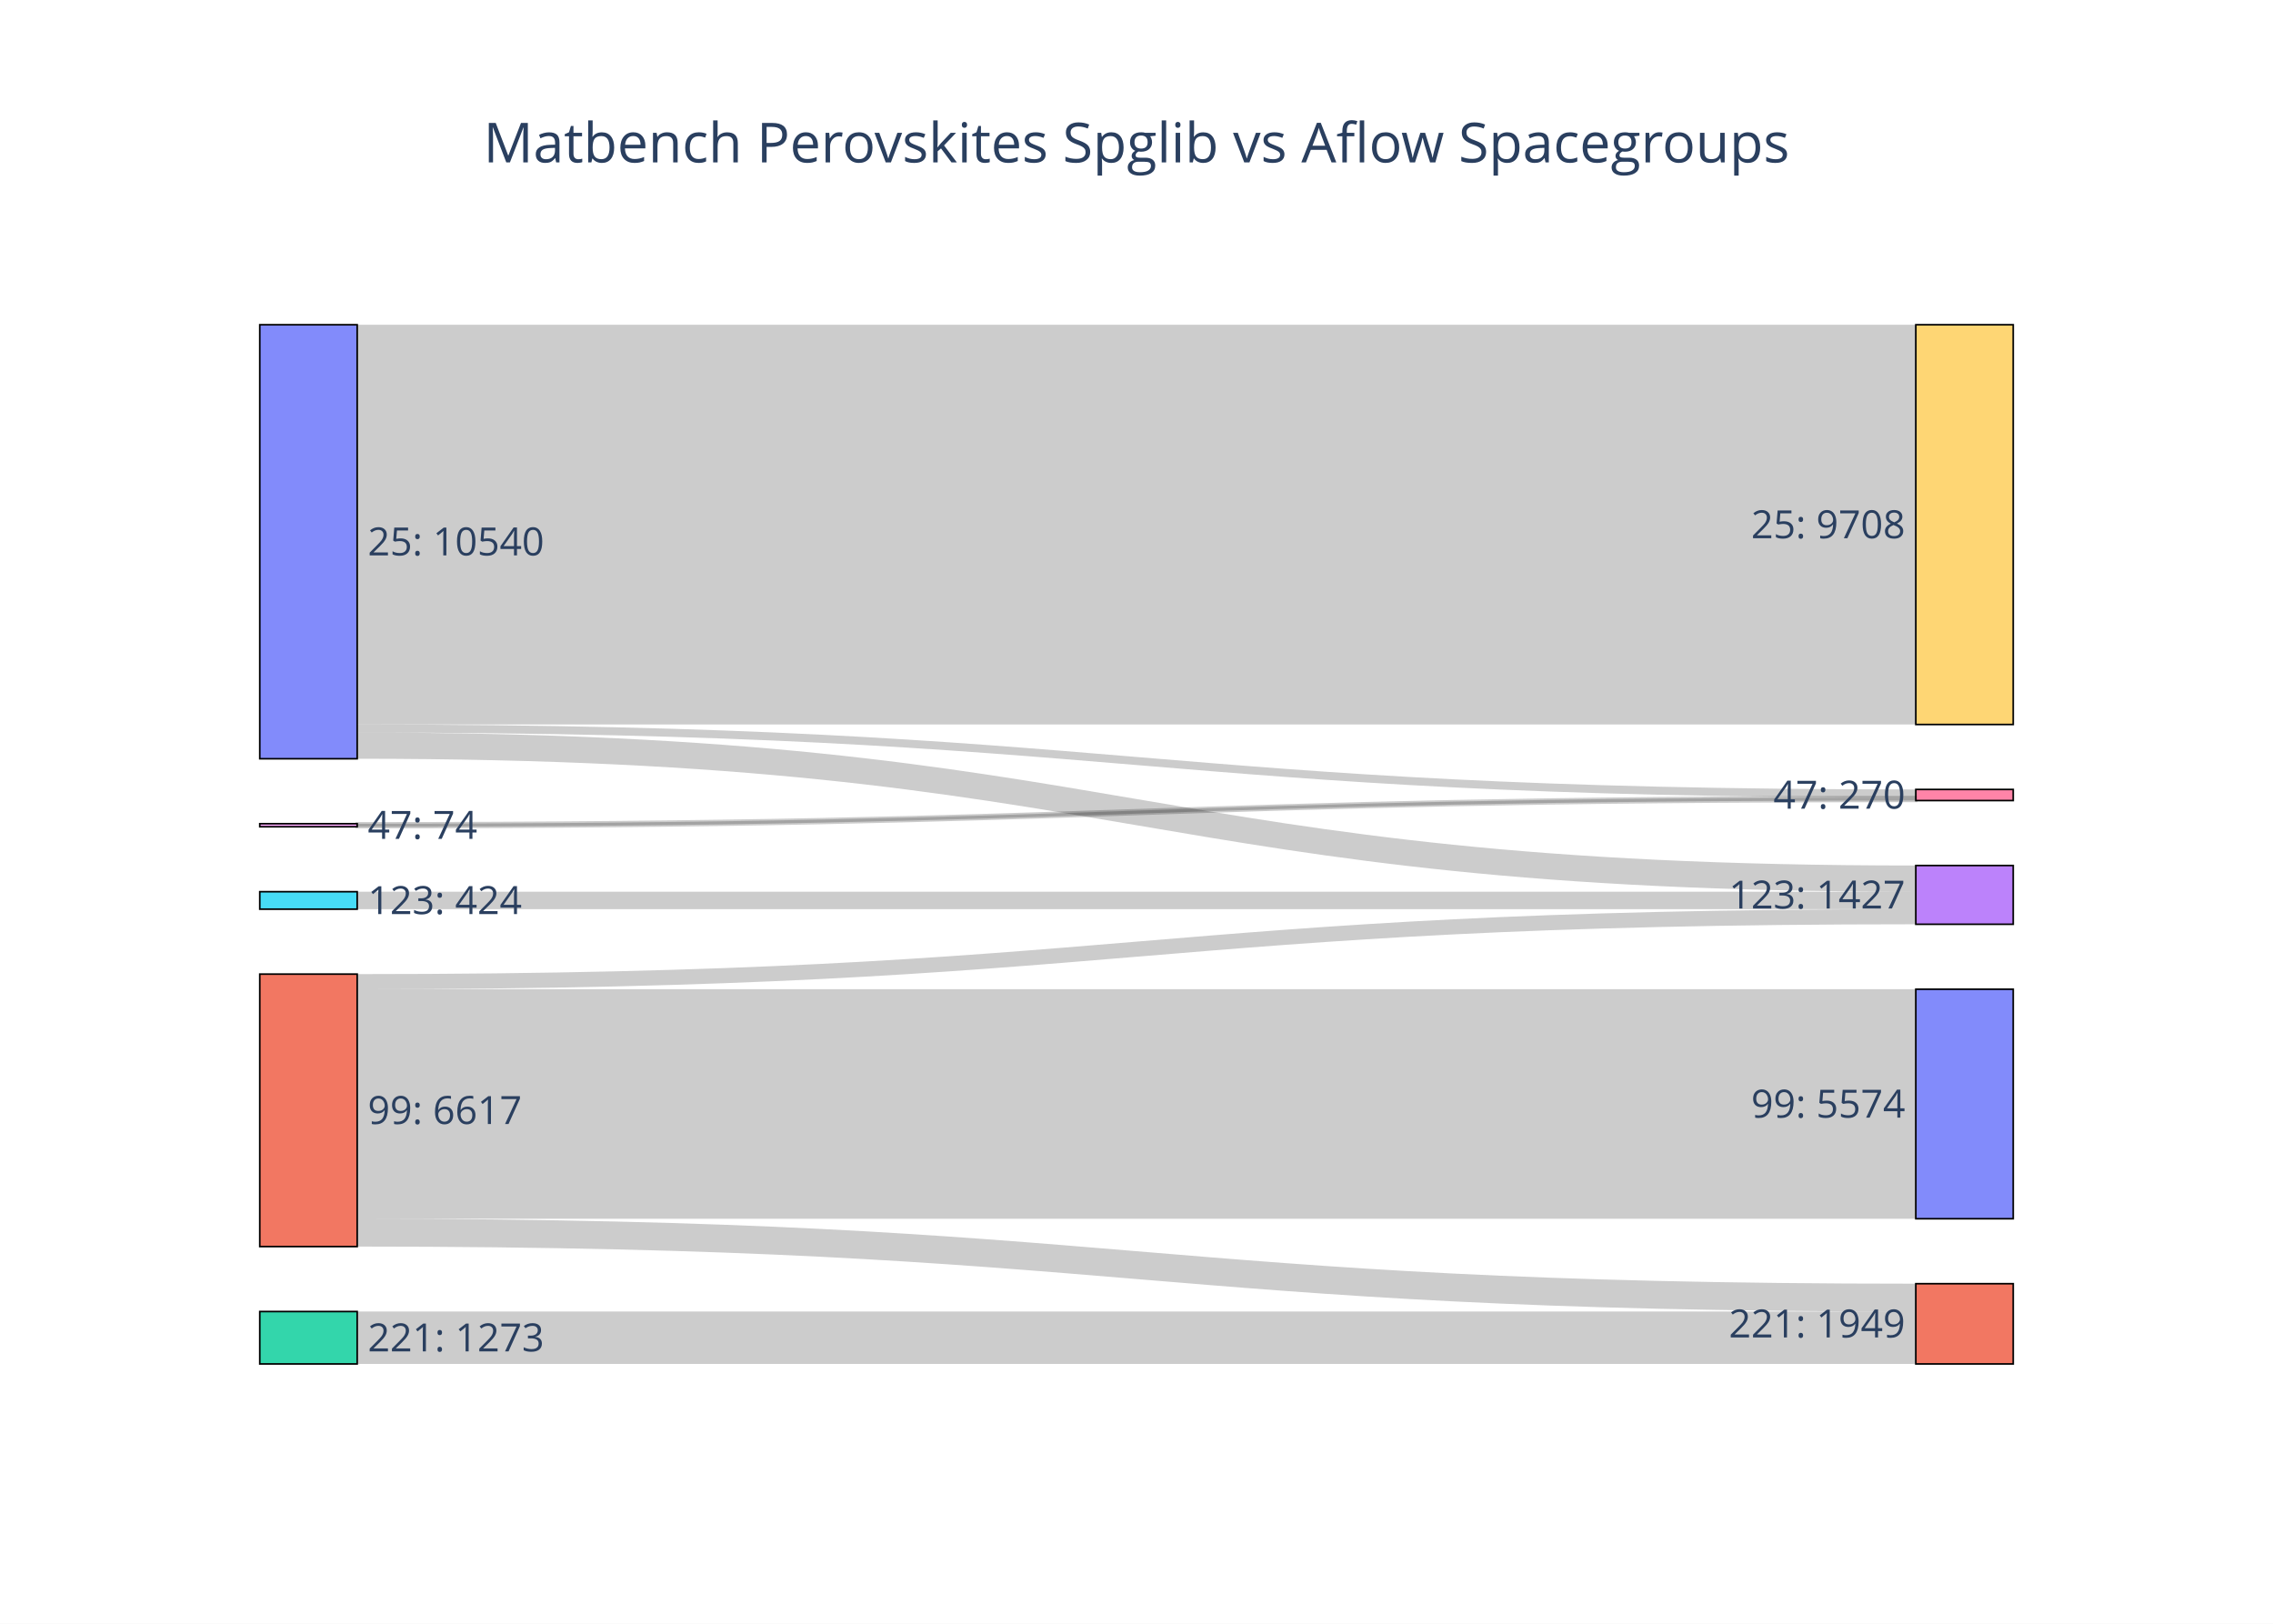
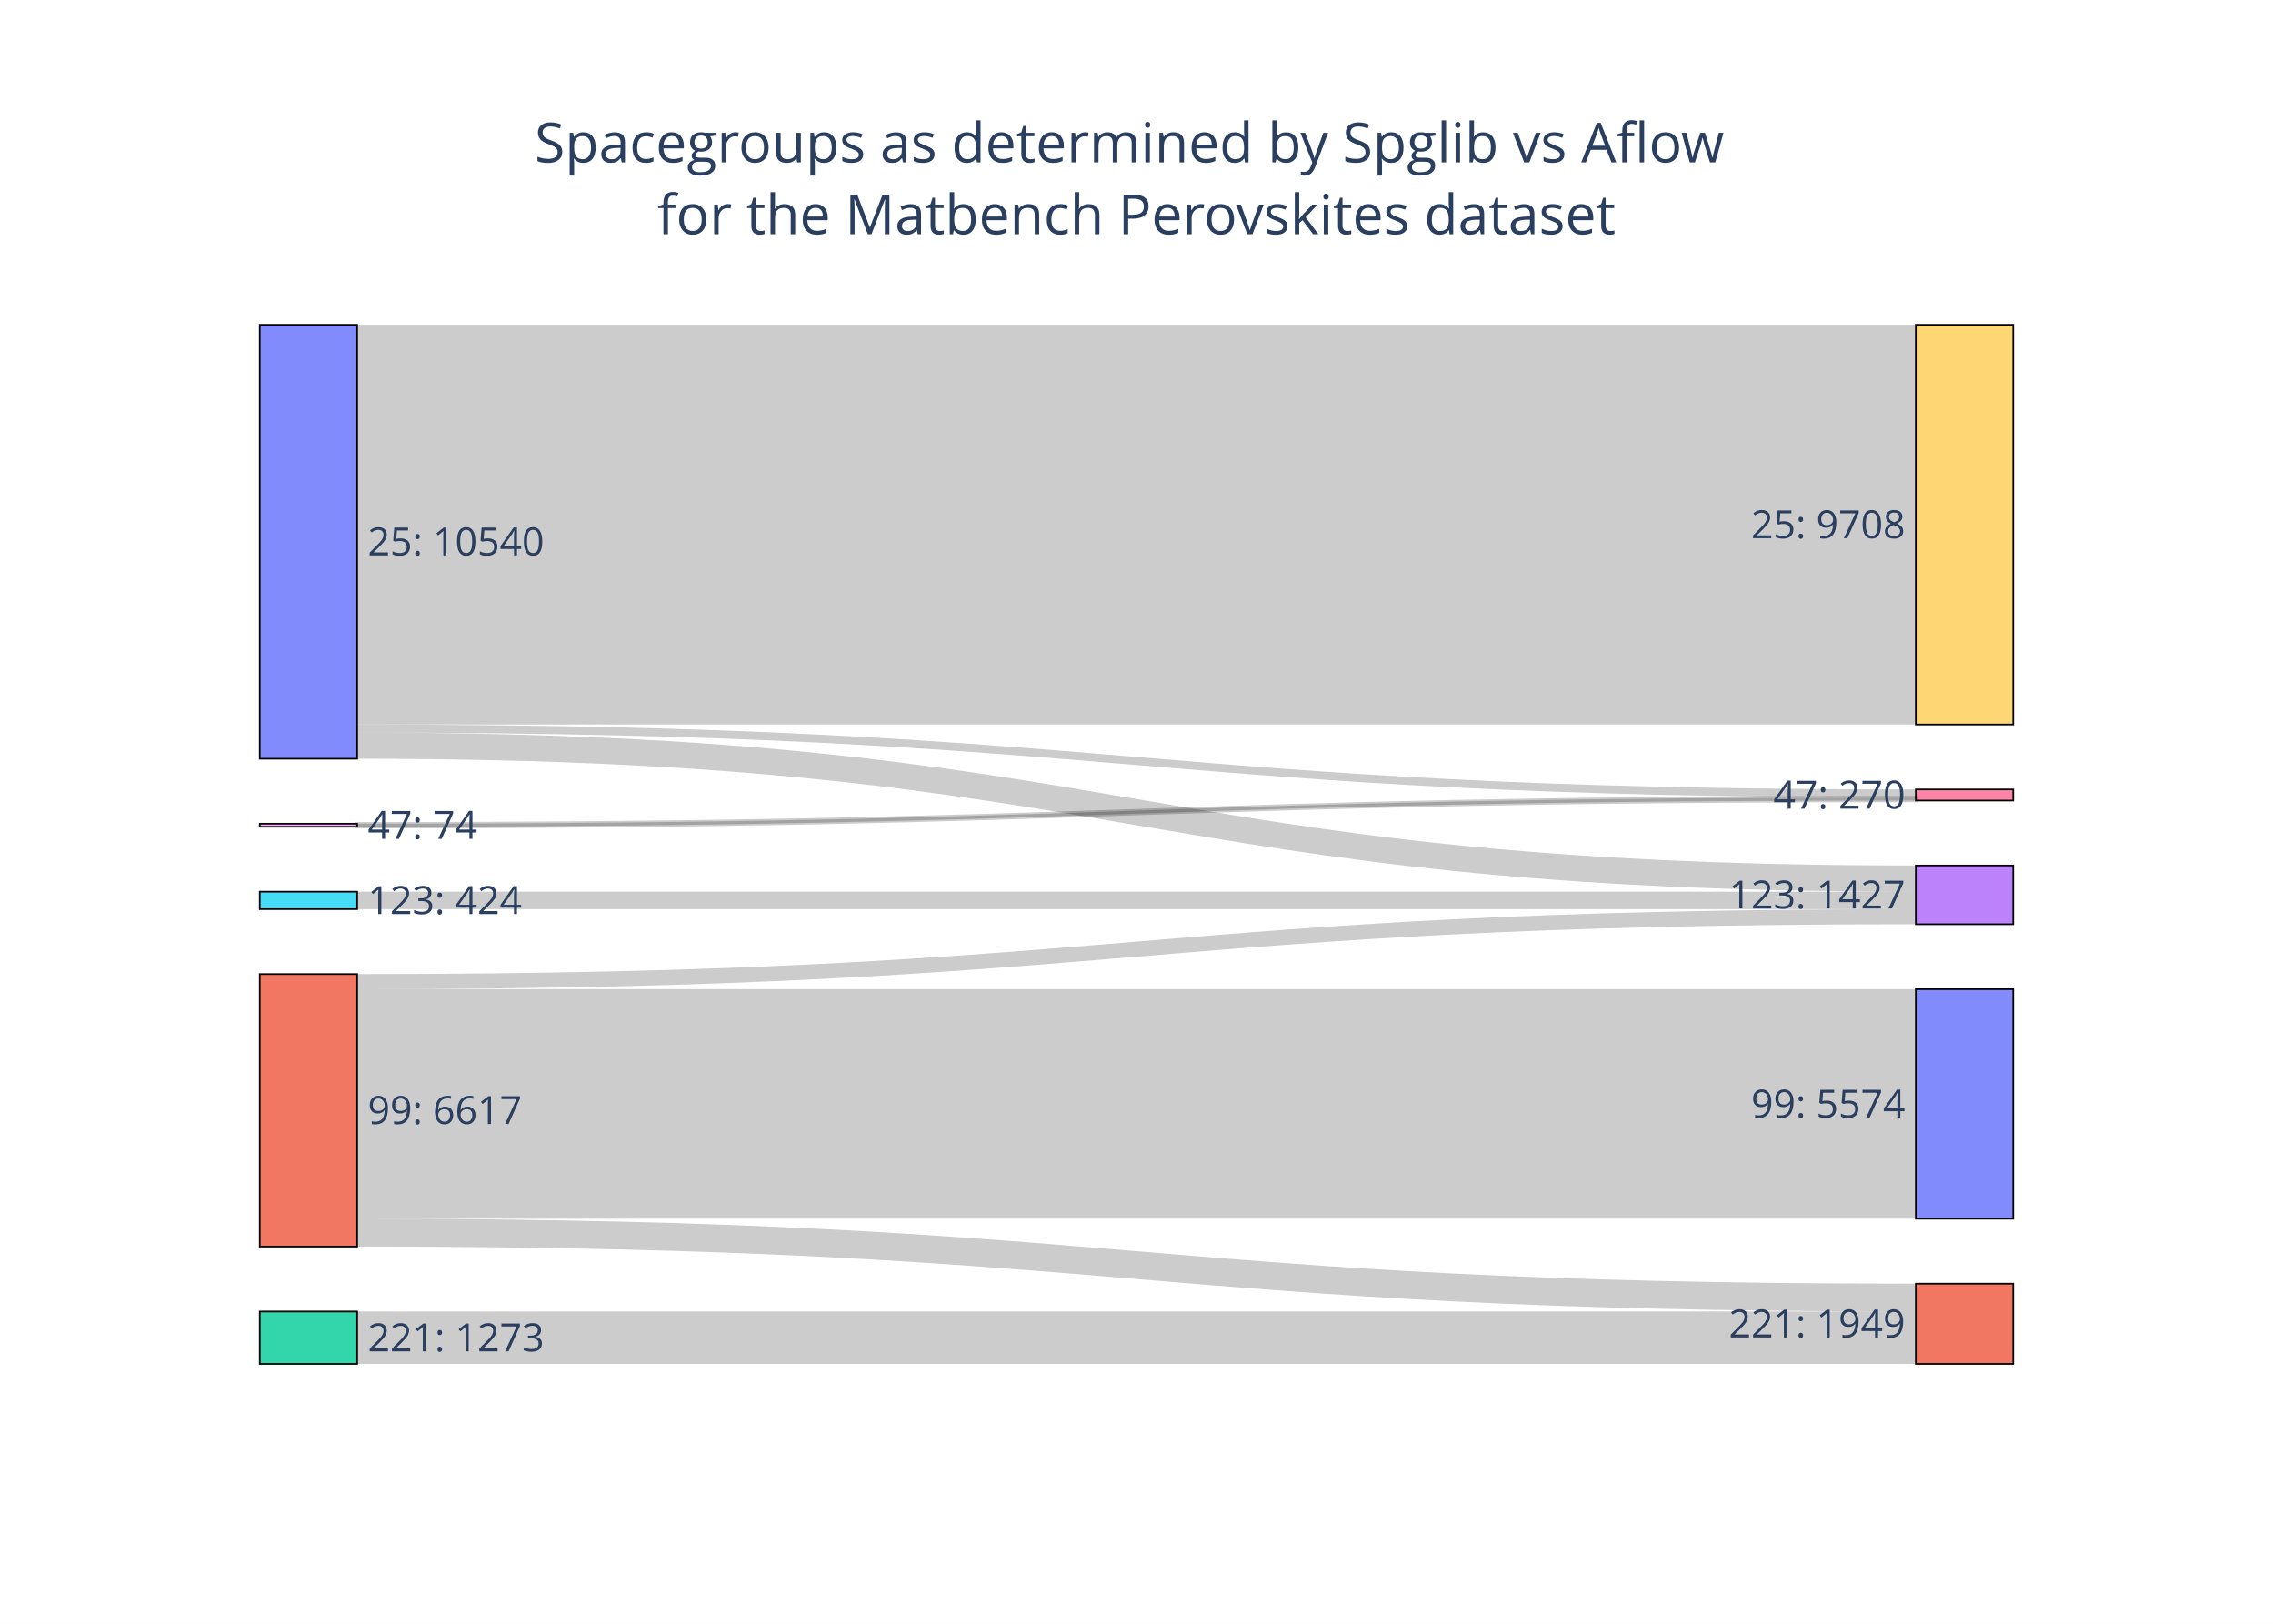
<svg xmlns="http://www.w3.org/2000/svg" class="main-svg" width="700" height="500">
  <path style="fill:#fff;fill-opacity:1" d="M0 0h700v500H0z" />
  <g class="sankey" style="box-sizing:content-box;position:absolute;left:0;shape-rendering:geometricprecision;pointer-events:auto">
    <g class="sankey-links" style="fill:none">
      <path class="sankey-link" d="M30 0h480v123.094H30Zm0 204.611h480v70.676H30Zm0 99.248h480V320H30Zm0-28.572c240 0 240 20 480 20v8.572c-240 0-240-20-480-20Zm0-149.708c240 0 240 40.938 480 40.938v8.065c-240 0-240-40.939-480-40.939Zm0 49.003h480v5.376H30Zm0 25.376c240 0 240-20 480-20v4.653c-240 0-240 20-480 20Z" style="stroke:#444;stroke-opacity:1;fill:#000;fill-opacity:.2;stroke-width:0;opacity:1" transform="translate(80 100)" />
      <path class="sankey-link" d="M30 123.094c240 0 240 20 480 20v2.485c-240 0-240-20-480-20Z" style="stroke:#444;stroke-opacity:1;fill:#000;fill-opacity:.2;stroke-width:0;opacity:1" transform="translate(80 100)" />
      <path class="sankey-link" d="M30 153.643c240 0 240-8.064 480-8.064v.938c-240 0-240 8.065-480 8.065Z" style="stroke:#000;stroke-opacity:.2;fill:#000;fill-opacity:.2;stroke-width:1;opacity:1" transform="translate(80 100)" />
    </g>
    <g class="sankey-node-set" style="cursor:move">
      <g class="sankey-node" style="opacity:1">
        <path class="node-rect" style="stroke-width:.5;stroke:#000;stroke-opacity:1;fill:#636efa;fill-opacity:.8" d="M0 0h30v133.643H0z" transform="translate(80 100)" />
        <text class="node-label" data-notex="1" transform="translate(113.25 171.022)" style="cursor:default;font-family:'Open Sans',verdana,arial,sans-serif;font-size:12px;fill:#2a3f5f;fill-opacity:1;white-space:pre;text-shadow:#fff 1px 1px 1px,#fff -1px -1px 1px,#fff 1px -1px 1px,#fff -1px 1px 1px">25: 10540</text>
      </g>
      <g class="sankey-node" style="opacity:1">
        <path class="node-rect" style="stroke-width:.5;stroke:#000;stroke-opacity:1;fill:#ef553b;fill-opacity:.8" d="M0 0h30v83.901H0z" transform="translate(80 299.958)" />
        <text class="node-label" data-notex="1" transform="translate(113.25 346.109)" style="cursor:default;font-family:'Open Sans',verdana,arial,sans-serif;font-size:12px;fill:#2a3f5f;fill-opacity:1;white-space:pre;text-shadow:#fff 1px 1px 1px,#fff -1px -1px 1px,#fff 1px -1px 1px,#fff -1px 1px 1px">99: 6617</text>
      </g>
      <g class="sankey-node" style="opacity:1">
        <path class="node-rect" style="stroke-width:.5;stroke:#000;stroke-opacity:1;fill:#00cc96;fill-opacity:.8" d="M0 0h30v16.141H0z" transform="translate(80 403.859)" />
        <text class="node-label" data-notex="1" transform="translate(113.25 416.13)" style="cursor:default;font-family:'Open Sans',verdana,arial,sans-serif;font-size:12px;fill:#2a3f5f;fill-opacity:1;white-space:pre;text-shadow:#fff 1px 1px 1px,#fff -1px -1px 1px,#fff 1px -1px 1px,#fff -1px 1px 1px">221: 1273</text>
      </g>
      <g class="sankey-node" style="opacity:1">
        <path class="node-rect" style="stroke-width:.5;stroke:#000;stroke-opacity:1;fill:#19d3f3;fill-opacity:.8" d="M0 0h30v5.376H0z" transform="translate(80 274.582)" />
        <text class="node-label" data-notex="1" transform="translate(113.25 281.47)" style="cursor:default;font-family:'Open Sans',verdana,arial,sans-serif;font-size:12px;fill:#2a3f5f;fill-opacity:1;white-space:pre;text-shadow:#fff 1px 1px 1px,#fff -1px -1px 1px,#fff 1px -1px 1px,#fff -1px 1px 1px">123: 424</text>
      </g>
      <g class="sankey-node" style="opacity:1">
        <path class="node-rect" style="stroke-width:.5;stroke:#000;stroke-opacity:1;fill:#ff97ff;fill-opacity:.8" d="M0 0h30v.938H0z" transform="translate(80 253.643)" />
        <text class="node-label" data-notex="1" transform="translate(113.25 258.312)" style="cursor:default;font-family:'Open Sans',verdana,arial,sans-serif;font-size:12px;fill:#2a3f5f;fill-opacity:1;white-space:pre;text-shadow:#fff 1px 1px 1px,#fff -1px -1px 1px,#fff 1px -1px 1px,#fff -1px 1px 1px">47: 74</text>
      </g>
      <g class="sankey-node" style="opacity:1">
        <path class="node-rect" style="stroke-width:.5;stroke:#000;stroke-opacity:1;fill:#fecb52;fill-opacity:.8" d="M0 0h30v123.094H0z" transform="translate(590 100)" />
        <text class="node-label" data-notex="1" text-anchor="end" transform="translate(586.75 165.747)" style="cursor:default;font-family:'Open Sans',verdana,arial,sans-serif;font-size:12px;fill:#2a3f5f;fill-opacity:1;white-space:pre;text-shadow:#fff 1px 1px 1px,#fff -1px -1px 1px,#fff 1px -1px 1px,#fff -1px 1px 1px">25: 9708</text>
      </g>
      <g class="sankey-node" style="opacity:1">
        <path class="node-rect" style="stroke-width:.5;stroke:#000;stroke-opacity:1;fill:#636efa;fill-opacity:.8" d="M0 0h30v70.676H0z" transform="translate(590 304.611)" />
        <text class="node-label" data-notex="1" text-anchor="end" transform="translate(586.75 344.15)" style="cursor:default;font-family:'Open Sans',verdana,arial,sans-serif;font-size:12px;fill:#2a3f5f;fill-opacity:1;white-space:pre;text-shadow:#fff 1px 1px 1px,#fff -1px -1px 1px,#fff 1px -1px 1px,#fff -1px 1px 1px">99: 5574</text>
      </g>
      <g class="sankey-node" style="opacity:1">
        <path class="node-rect" style="stroke-width:.5;stroke:#000;stroke-opacity:1;fill:#ef553b;fill-opacity:.8" d="M0 0h30v24.713H0z" transform="translate(590 395.287)" />
        <text class="node-label" data-notex="1" text-anchor="end" transform="translate(586.75 411.843)" style="cursor:default;font-family:'Open Sans',verdana,arial,sans-serif;font-size:12px;fill:#2a3f5f;fill-opacity:1;white-space:pre;text-shadow:#fff 1px 1px 1px,#fff -1px -1px 1px,#fff 1px -1px 1px,#fff -1px 1px 1px">221: 1949</text>
      </g>
      <g class="sankey-node" style="opacity:1">
        <path class="node-rect" style="stroke-width:.5;stroke:#000;stroke-opacity:1;fill:#ab63fa;fill-opacity:.8" d="M0 0h30v18.094H0z" transform="translate(590 266.517)" />
        <text class="node-label" data-notex="1" text-anchor="end" transform="translate(586.75 279.764)" style="cursor:default;font-family:'Open Sans',verdana,arial,sans-serif;font-size:12px;fill:#2a3f5f;fill-opacity:1;white-space:pre;text-shadow:#fff 1px 1px 1px,#fff -1px -1px 1px,#fff 1px -1px 1px,#fff -1px 1px 1px">123: 1427</text>
      </g>
      <g class="sankey-node" style="opacity:1">
        <path class="node-rect" style="stroke-width:.5;stroke:#000;stroke-opacity:1;fill:#ff6692;fill-opacity:.8" d="M0 0h30v3.423H0z" transform="translate(590 243.094)" />
        <text class="node-label" data-notex="1" text-anchor="end" transform="translate(586.75 249.006)" style="cursor:default;font-family:'Open Sans',verdana,arial,sans-serif;font-size:12px;fill:#2a3f5f;fill-opacity:1;white-space:pre;text-shadow:#fff 1px 1px 1px,#fff -1px -1px 1px,#fff 1px -1px 1px,#fff -1px 1px 1px">47: 270</text>
      </g>
    </g>
  </g>
  <g class="infolayer">
    <g class="g-gtitle">
-       <text class="gtitle" x="350" y="50" text-anchor="middle" dy="0em" style="font-family:'Open Sans',verdana,arial,sans-serif;font-size:17px;fill:#2a3f5f;opacity:1;font-weight:400;white-space:pre">Matbench Perovskites Spglib vs Aflow Spacegroups</text>
+       <text class="gtitle" x="350" y="50" text-anchor="middle" dy="0em" style="font-family:'Open Sans',verdana,arial,sans-serif;font-size:17px;fill:#2a3f5f;opacity:1;font-weight:400;white-space:pre">
+         <tspan class="line" dy="0em" x="350" y="50">Spacegroups as determined by Spglib vs Aflow</tspan>
+         <tspan class="line" dy="1.3em" x="350" y="50">for the Matbench Perovskites dataset</tspan>
+       </text>
    </g>
  </g>
</svg>
